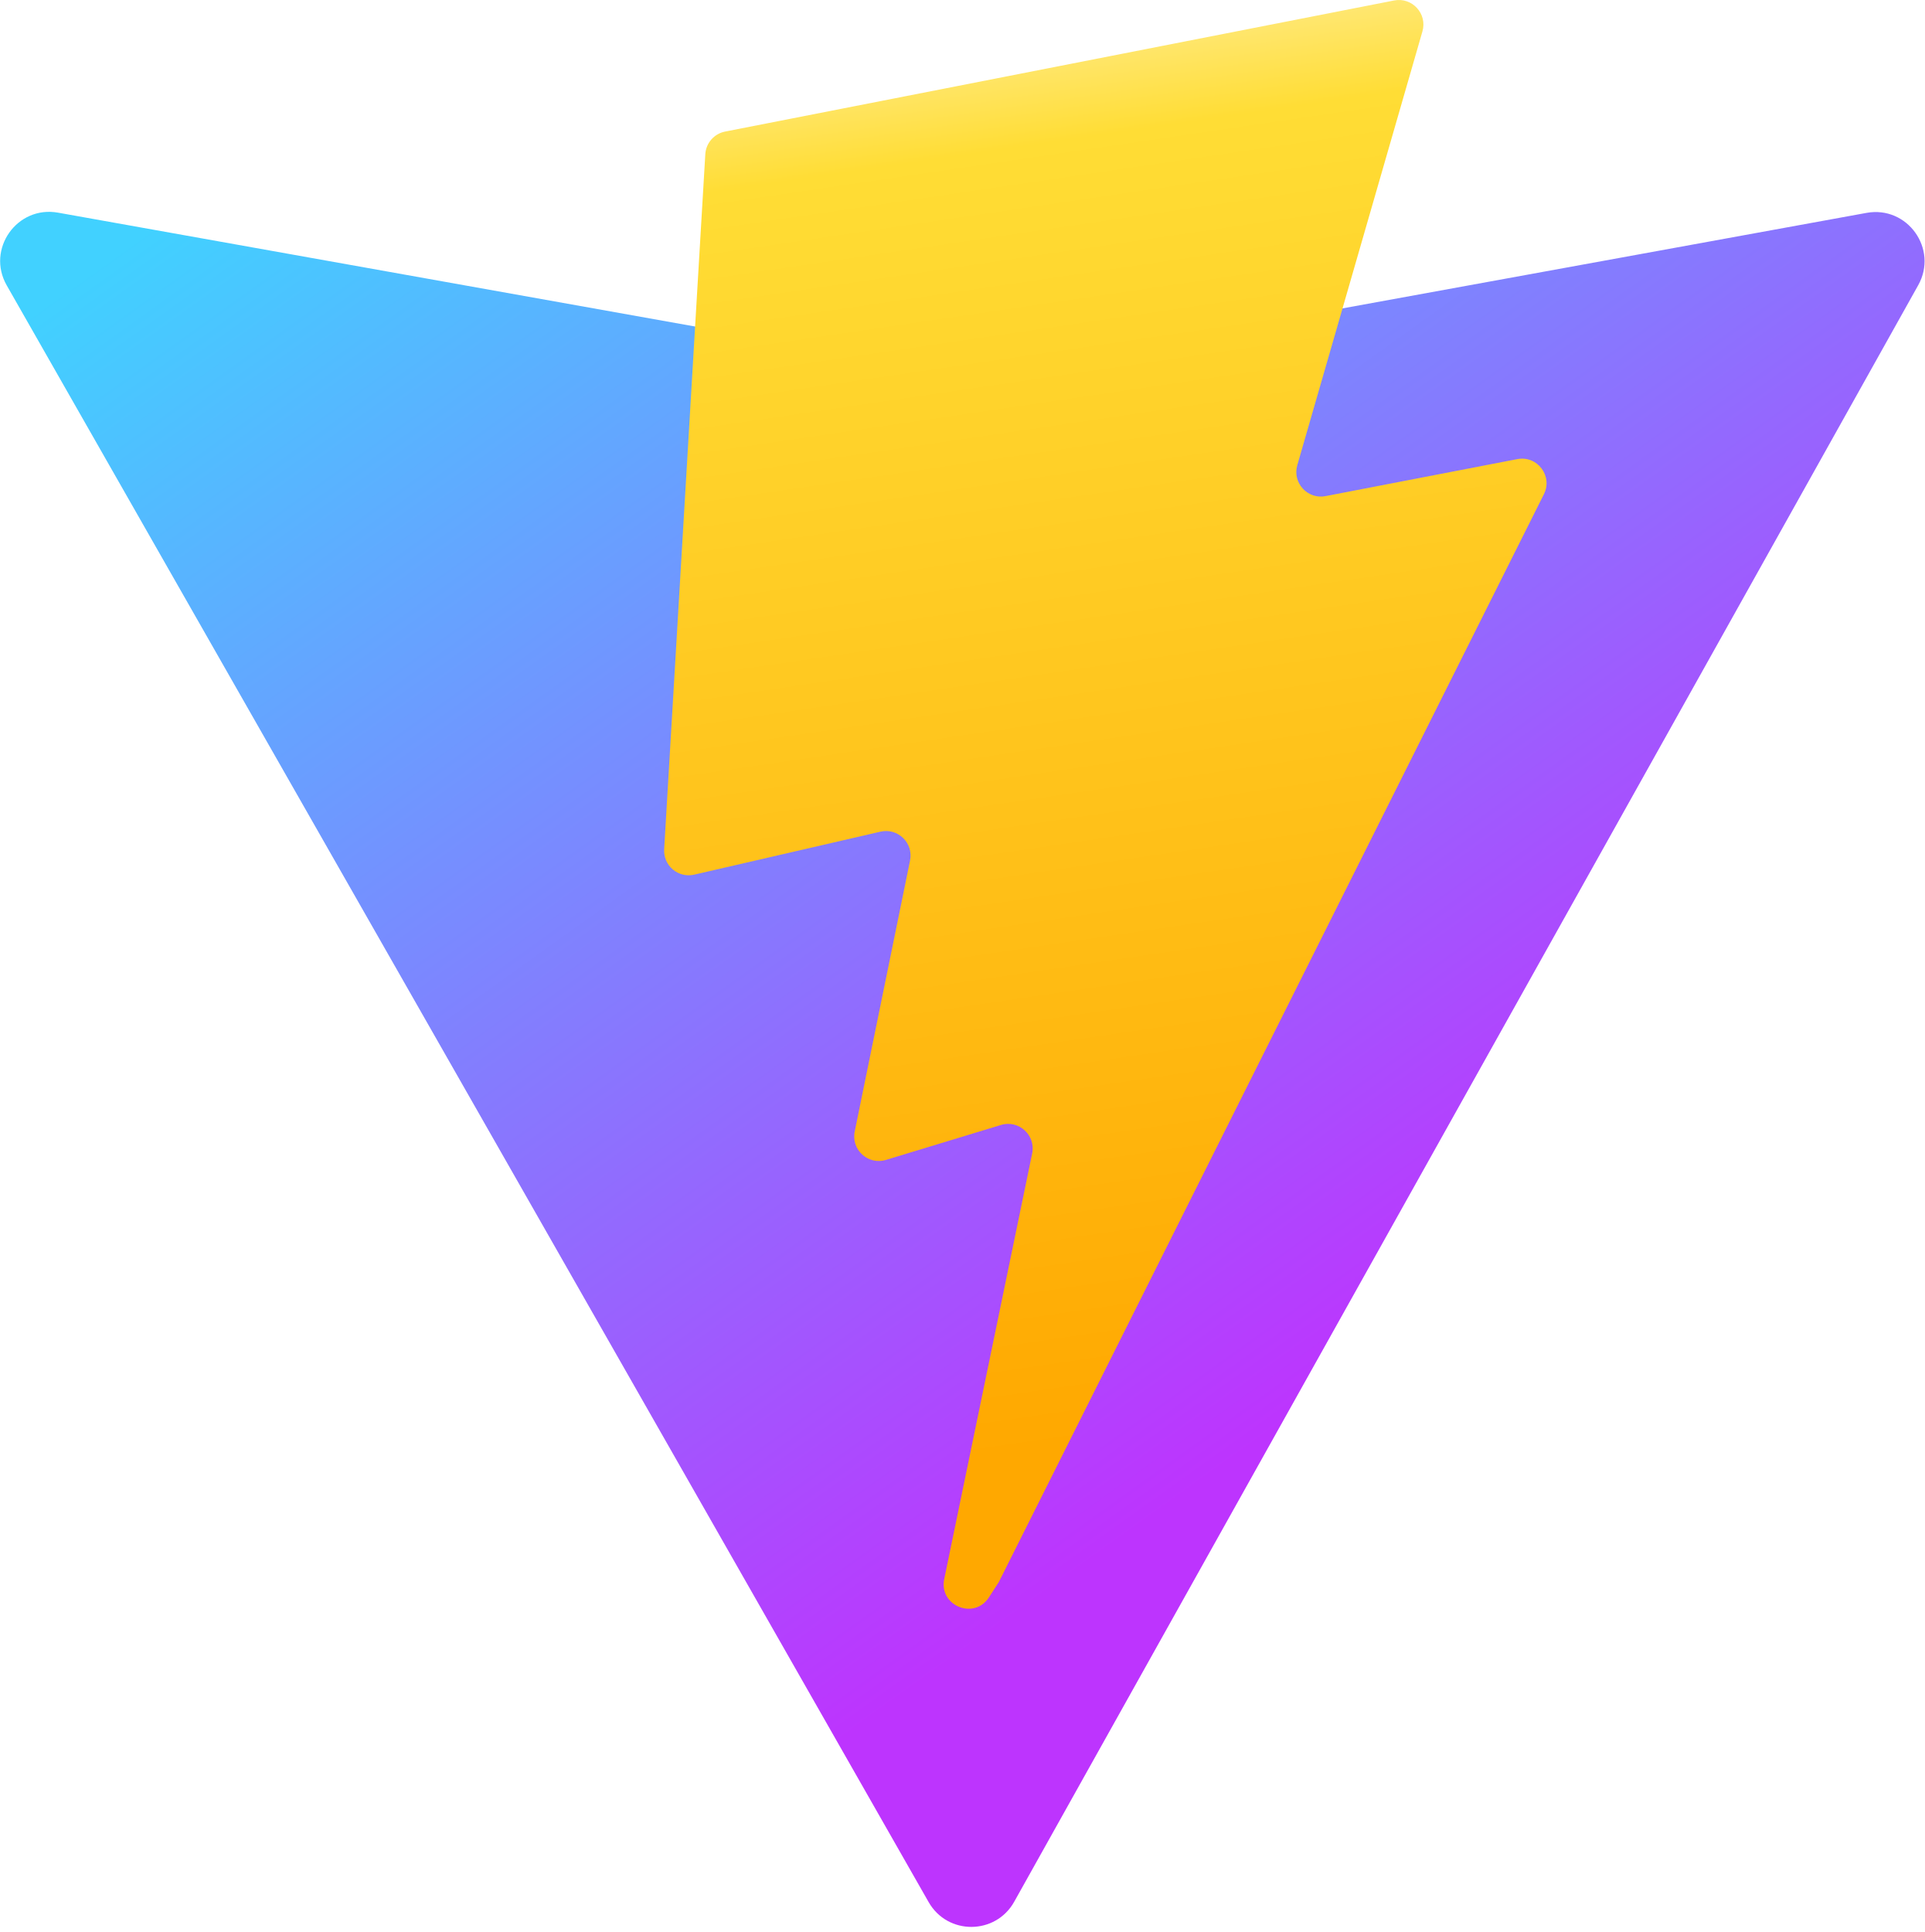
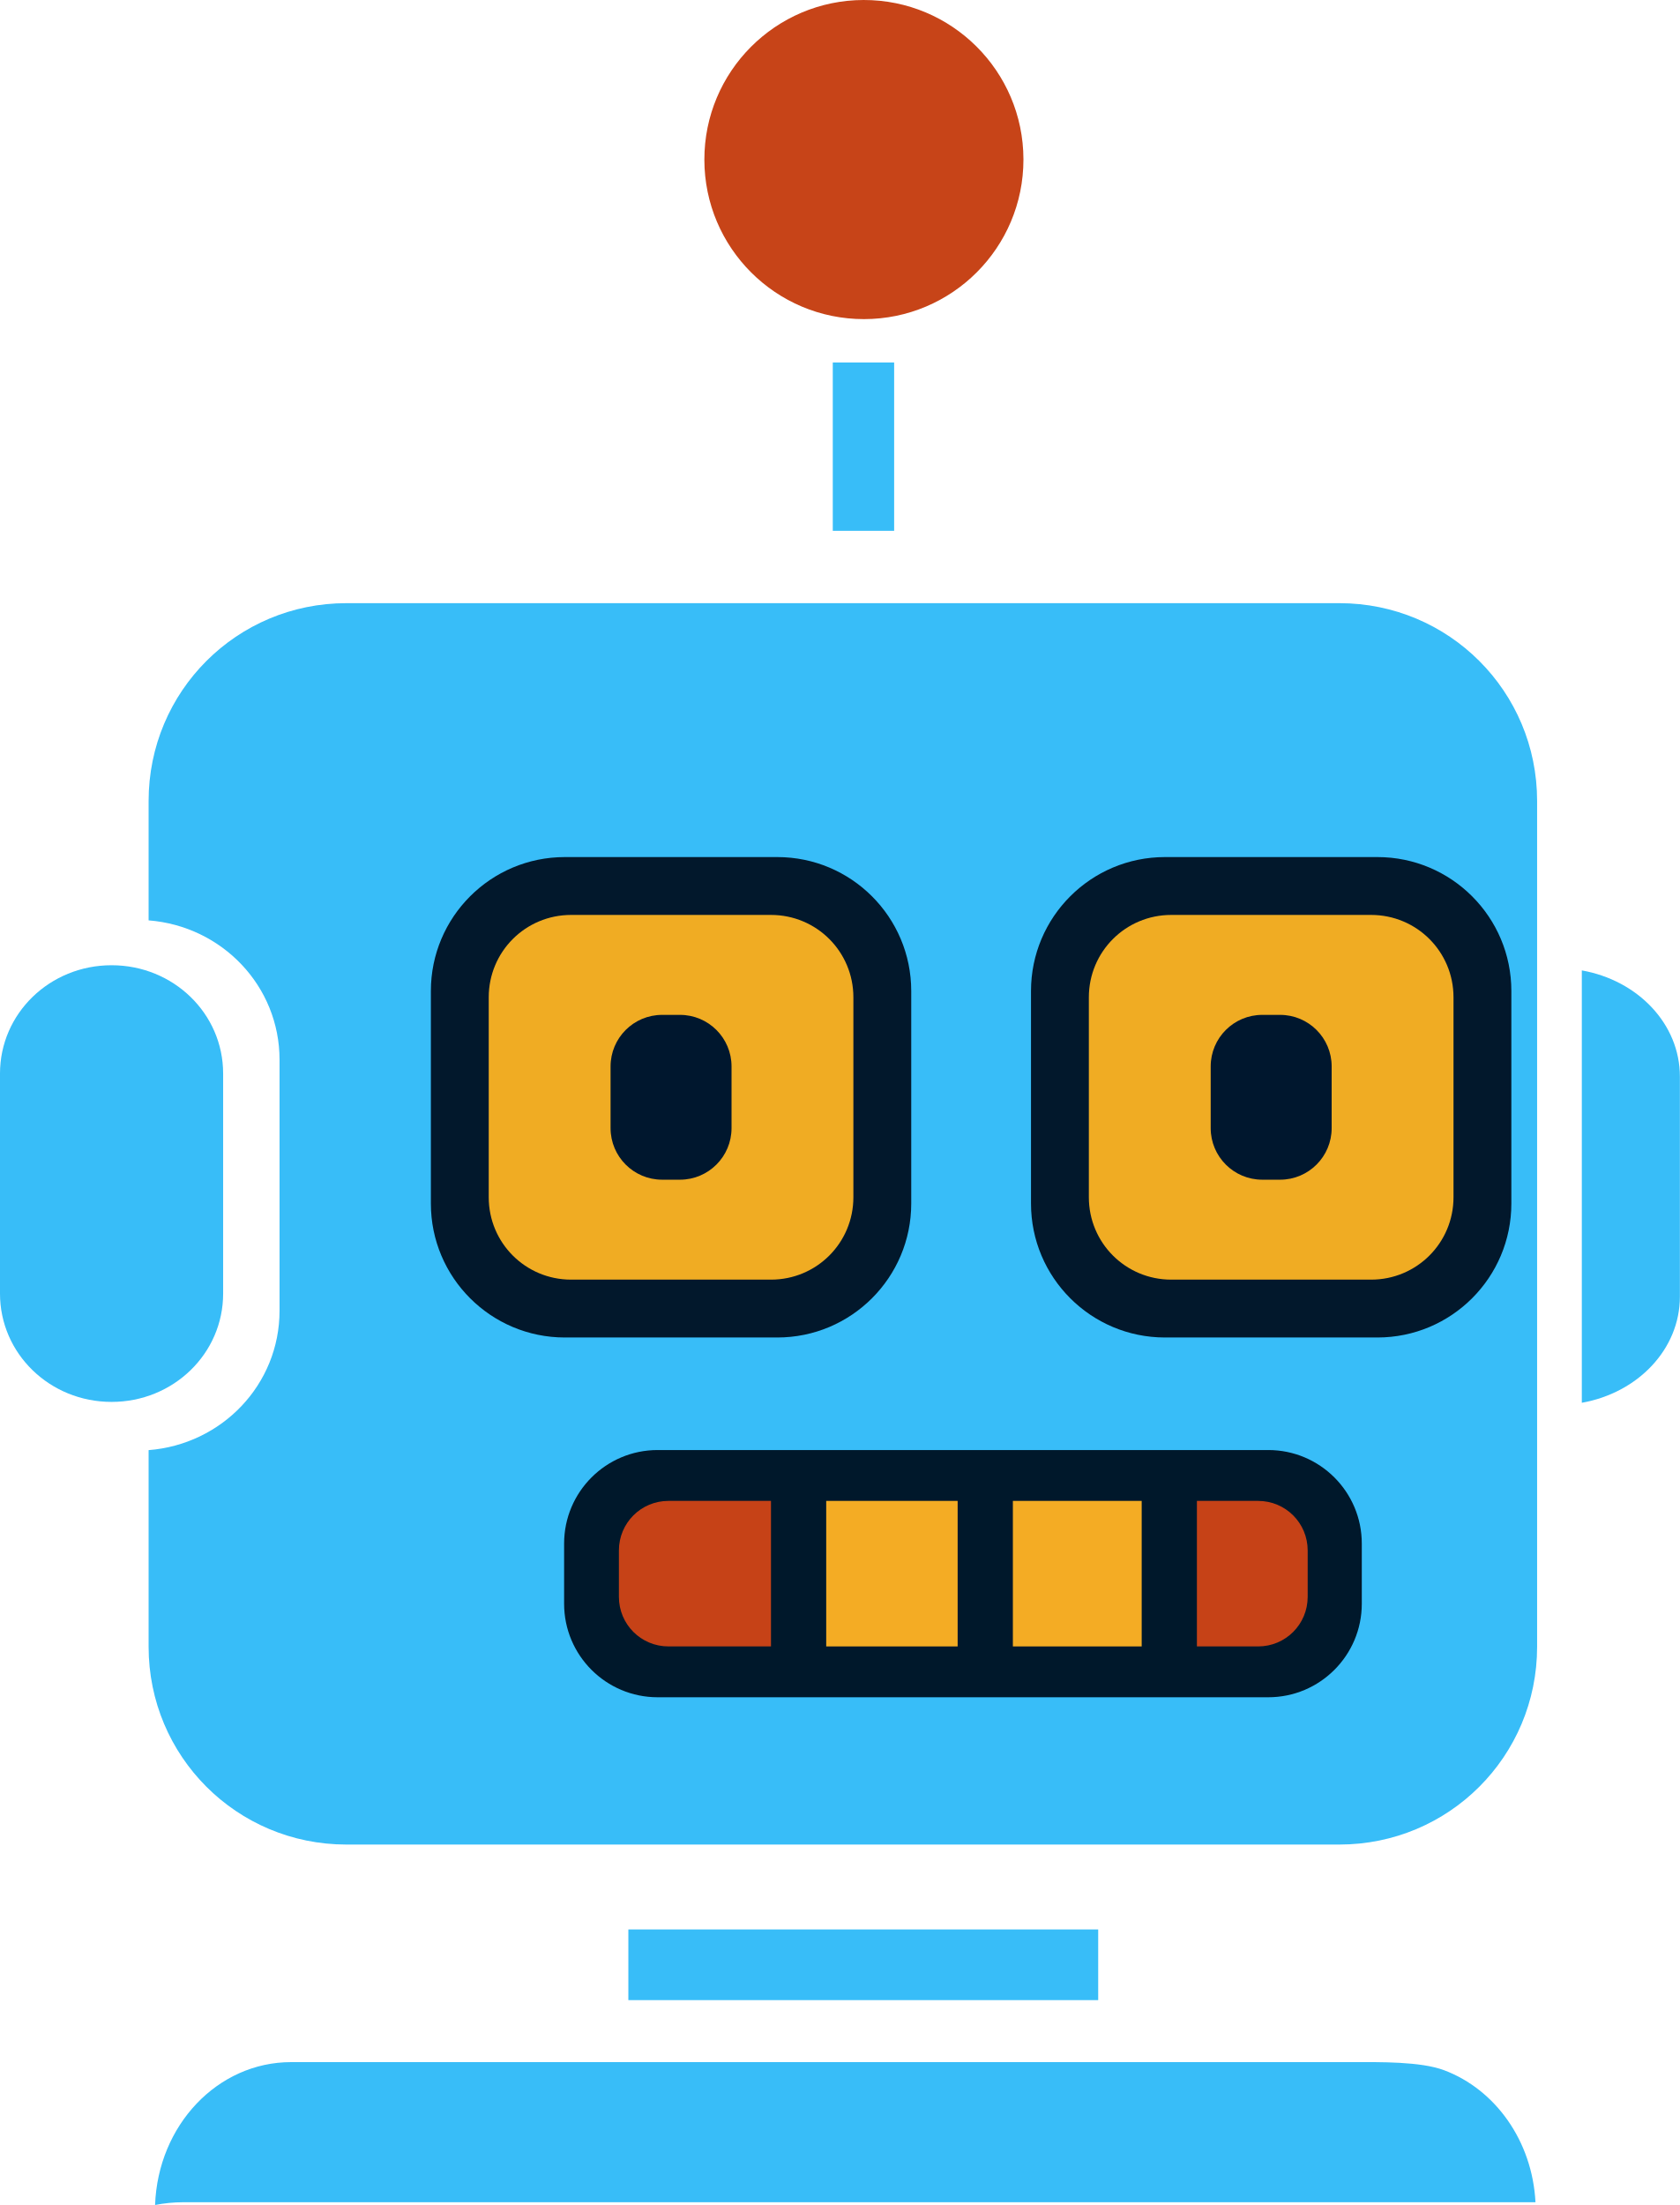
- <svg xmlns="http://www.w3.org/2000/svg" aria-hidden="true" role="img" class="iconify iconify--logos" width="31.88" height="32" preserveAspectRatio="xMidYMid meet" viewBox="0 0 256 257">
-   <defs>
-     <linearGradient id="IconifyId1813088fe1fbc01fb466" x1="-.828%" x2="57.636%" y1="7.652%" y2="78.411%">
-       <stop offset="0%" stop-color="#41D1FF" />
-       <stop offset="100%" stop-color="#BD34FE" />
-     </linearGradient>
-     <linearGradient id="IconifyId1813088fe1fbc01fb467" x1="43.376%" x2="50.316%" y1="2.242%" y2="89.03%">
-       <stop offset="0%" stop-color="#FFEA83" />
-       <stop offset="8.333%" stop-color="#FFDD35" />
-       <stop offset="100%" stop-color="#FFA800" />
-     </linearGradient>
-   </defs>
-   <path fill="url(#IconifyId1813088fe1fbc01fb466)" d="M255.153 37.938L134.897 252.976c-2.483 4.44-8.862 4.466-11.382.048L.875 37.958c-2.746-4.814 1.371-10.646 6.827-9.67l120.385 21.517a6.537 6.537 0 0 0 2.322-.004l117.867-21.483c5.438-.991 9.574 4.796 6.877 9.62Z" />
-   <path fill="url(#IconifyId1813088fe1fbc01fb467)" d="M185.432.063L96.44 17.501a3.268 3.268 0 0 0-2.634 3.014l-5.474 92.456a3.268 3.268 0 0 0 3.997 3.378l24.777-5.718c2.318-.535 4.413 1.507 3.936 3.838l-7.361 36.047c-.495 2.426 1.782 4.5 4.151 3.78l15.304-4.649c2.372-.72 4.652 1.36 4.15 3.788l-11.698 56.621c-.732 3.542 3.979 5.473 5.943 2.437l1.313-2.028l72.516-144.72c1.215-2.423-.88-5.186-3.54-4.672l-25.505 4.922c-2.396.462-4.435-1.77-3.759-4.114l16.646-57.705c.677-2.35-1.37-4.583-3.769-4.113Z" />
+ <svg xmlns="http://www.w3.org/2000/svg" version="1.1" id="svg1" width="297.266" height="390.138" viewBox="0 0 297.266 390.138" xml:space="preserve">
+   <defs id="defs1" />
+   <g id="g1" transform="translate(-78.55962,-156.356)">
+     <g id="g37">
+       <path d="m 139.857,263.076 c -19.39,0 -35,15.61 -35,35 v 21.125 c 13.003,1.021 23.17,11.626 23.17,24.668 v 44.395 c 0,13.042 -10.167,23.647 -23.17,24.668 v 34.787 c 0,19.39 15.61,35 35,35 h 175.703 c 19.39,0 35,-15.61 35,-35 V 298.076 c 0,-19.39 -15.61,-35 -35,-35 z" style="font-variation-settings:'wght' 500;display:inline;fill:#38bdf8;fill-opacity:1;stroke-width:3.006;stroke-linecap:round;stroke-linejoin:round" id="path12" />
+       <g id="g36">
+         <path id="rect12-1" style="font-variation-settings:'wght' 500;fill:#38bdf8;fill-opacity:1;stroke-width:3.037;stroke-linecap:round;stroke-linejoin:round" d="m 358.471,328.054 v 76.5 c 9.924,-1.763 17.354,-9.478 17.354,-18.785 v -38.93 c 0,-9.307 -7.43,-17.022 -17.354,-18.785 z" />
+         <path style="font-variation-settings:'wght' 500;display:inline;fill:#38bdf8;fill-opacity:1;stroke-width:2.978;stroke-linecap:round;stroke-linejoin:round" id="rect12" width="39.486" height="81.604" x="377.309" y="323.784" ry="20.243" transform="matrix(1,0,0,0.9467769,-298.7497,20.58753)" d="m 397.052,323.784 c 10.938,0 19.743,9.028 19.743,20.243 v 41.118 c 0,11.215 -8.805,20.243 -19.743,20.243 -10.938,0 -19.743,-9.028 -19.743,-20.243 v -41.118 c 0,-11.215 8.805,-20.243 19.743,-20.243 z" />
+       </g>
+       <g id="g35">
+         <path style="font-variation-settings:'wght' 500;display:inline;fill:#c74418;fill-opacity:1;stroke-width:2.978;stroke-linecap:round;stroke-linejoin:round" id="headLED" d="m 259.663,184.587 a 28.231,28.231 0 0 1 -28.214,28.231 28.231,28.231 0 0 1 -28.248,-28.198 28.231,28.231 0 0 1 28.181,-28.264 28.231,28.231 0 0 1 28.281,28.164" />
+         <rect style="font-variation-settings:'wght' 500;display:inline;fill:#38bdf8;fill-opacity:1;stroke-width:2.08;stroke-linecap:round;stroke-linejoin:round" id="rect14" width="10.858" height="29.782" x="225.925" y="220.496" />
+       </g>
+       <g id="g34" style="fill:#38bdf8;fill-opacity:1">
+         <rect style="font-variation-settings:'wght' 500;fill:#38bdf8;fill-opacity:1;stroke-width:2.978;stroke-linecap:round;stroke-linejoin:round" id="rect15" width="83.14" height="12.504" x="189.751" y="497.741" />
+         <path id="rect16" style="font-variation-settings:'wght' 500;fill:#38bdf8;fill-opacity:1;stroke-width:2.978;stroke-linecap:round;stroke-linejoin:round" d="m 130.303,546.659 c -13.045,0 -23.579,10.257 -24.082,23.175 1.604,-0.29 3.26,-0.448 4.959,-0.448 h 239.311 c -0.569,-9.974 -7.125,-18.294 -16.162,-21.409 -4.188,-1.444 -11.52,-1.318 -15.971,-1.318 z" transform="matrix(1,0,0,1.090907,-0.2193659,-75.14136)" />
+       </g>
+       <g id="leftEye" transform="translate(0,-0.868988)">
+         <rect style="font-variation-settings:'wght' 500;fill:#02182c;fill-opacity:1;stroke-width:3.115;stroke-linecap:round;stroke-linejoin:round" id="rect17" width="85.003" height="85.003" x="154.805" y="308.869" ry="23.705" />
+         <path style="font-variation-settings:'wght' 500;fill:#f0ac23;fill-opacity:1;stroke-width:2.364;stroke-linecap:round;stroke-linejoin:round" id="leftLED" width="64.528" height="64.528" x="165.251" y="319.7" ry="14.581" transform="translate(-0.2084007,-0.5931524)" d="m 179.832,319.7 h 35.366 c 8.078,0 14.581,6.503 14.581,14.581 v 35.366 c 0,8.078 -6.503,14.581 -14.581,14.581 h -35.366 c -8.078,0 -14.581,-6.503 -14.581,-14.581 v -35.366 c 0,-8.078 6.503,-14.581 14.581,-14.581 z" />
+         <rect style="font-variation-settings:'wght' 500;fill:#00172e;fill-opacity:1;stroke-width:3.912;stroke-linecap:round;stroke-linejoin:round" id="rect18" width="21.406" height="29.162" x="186.603" y="336.79" ry="9.125" />
+       </g>
+       <g id="rightEye" transform="translate(106.1951,-0.86899)">
+         <rect style="font-variation-settings:'wght' 500;fill:#02182c;fill-opacity:1;stroke-width:3.115;stroke-linecap:round;stroke-linejoin:round" id="rect17-1" width="85.003" height="85.003" x="154.805" y="308.869" ry="23.705" />
+         <path style="font-variation-settings:'wght' 500;fill:#f0ac23;fill-opacity:1;stroke-width:2.364;stroke-linecap:round;stroke-linejoin:round" id="rightLED" width="64.528" height="64.528" x="165.251" y="319.7" ry="14.581" transform="translate(-0.2084,-0.5931523)" d="m 179.832,319.7 h 35.366 c 8.078,0 14.581,6.503 14.581,14.581 v 35.366 c 0,8.078 -6.503,14.581 -14.581,14.581 h -35.366 c -8.078,0 -14.581,-6.503 -14.581,-14.581 v -35.366 c 0,-8.078 6.503,-14.581 14.581,-14.581 z" />
+         <rect style="font-variation-settings:'wght' 500;fill:#00172e;fill-opacity:1;stroke-width:3.912;stroke-linecap:round;stroke-linejoin:round" id="rect18-3" width="21.406" height="29.162" x="186.603" y="336.79" ry="9.125" />
+       </g>
+       <g id="mouse">
+         <rect style="font-variation-settings:'wght' 500;display:inline;fill:#00182b;fill-opacity:1;stroke-width:3.021;stroke-linecap:round;stroke-linejoin:round" id="rect19" width="141.155" height="43.742" x="178.382" y="412.916" ry="16.554" />
+         <path d="m 214.99,447.664 v -25.75 h -18.139 c -4.861,0 -8.773,3.913 -8.773,8.773 v 8.201 c 0,4.861 3.913,8.775 8.773,8.775 z" style="font-variation-settings:'wght' 500;display:inline;fill:#c64217;fill-opacity:1;stroke-width:2.154;stroke-linecap:round;stroke-linejoin:round" id="mouse1" />
+         <path d="m 248.02,447.664 v -25.75 h -23.258 v 25.75 z" style="font-variation-settings:'wght' 500;display:inline;fill:#f4ac24;fill-opacity:1;stroke-width:2.154;stroke-linecap:round;stroke-linejoin:round" id="mouse2" />
+         <path d="m 280.588,447.664 v -25.75 h -22.795 v 25.75 z" style="font-variation-settings:'wght' 500;display:inline;fill:#f4ac24;fill-opacity:1;stroke-width:2.154;stroke-linecap:round;stroke-linejoin:round" id="mouse3" />
+         <path d="m 290.359,421.914 v 25.75 h 10.828 c 4.861,0 8.773,-3.915 8.773,-8.775 v -8.201 c 0,-4.861 -3.913,-8.773 -8.773,-8.773 z" style="font-variation-settings:'wght' 500;display:inline;fill:#c64217;fill-opacity:1;stroke-width:2.154;stroke-linecap:round;stroke-linejoin:round" id="mouse4" />
+       </g>
+     </g>
+   </g>
</svg>
